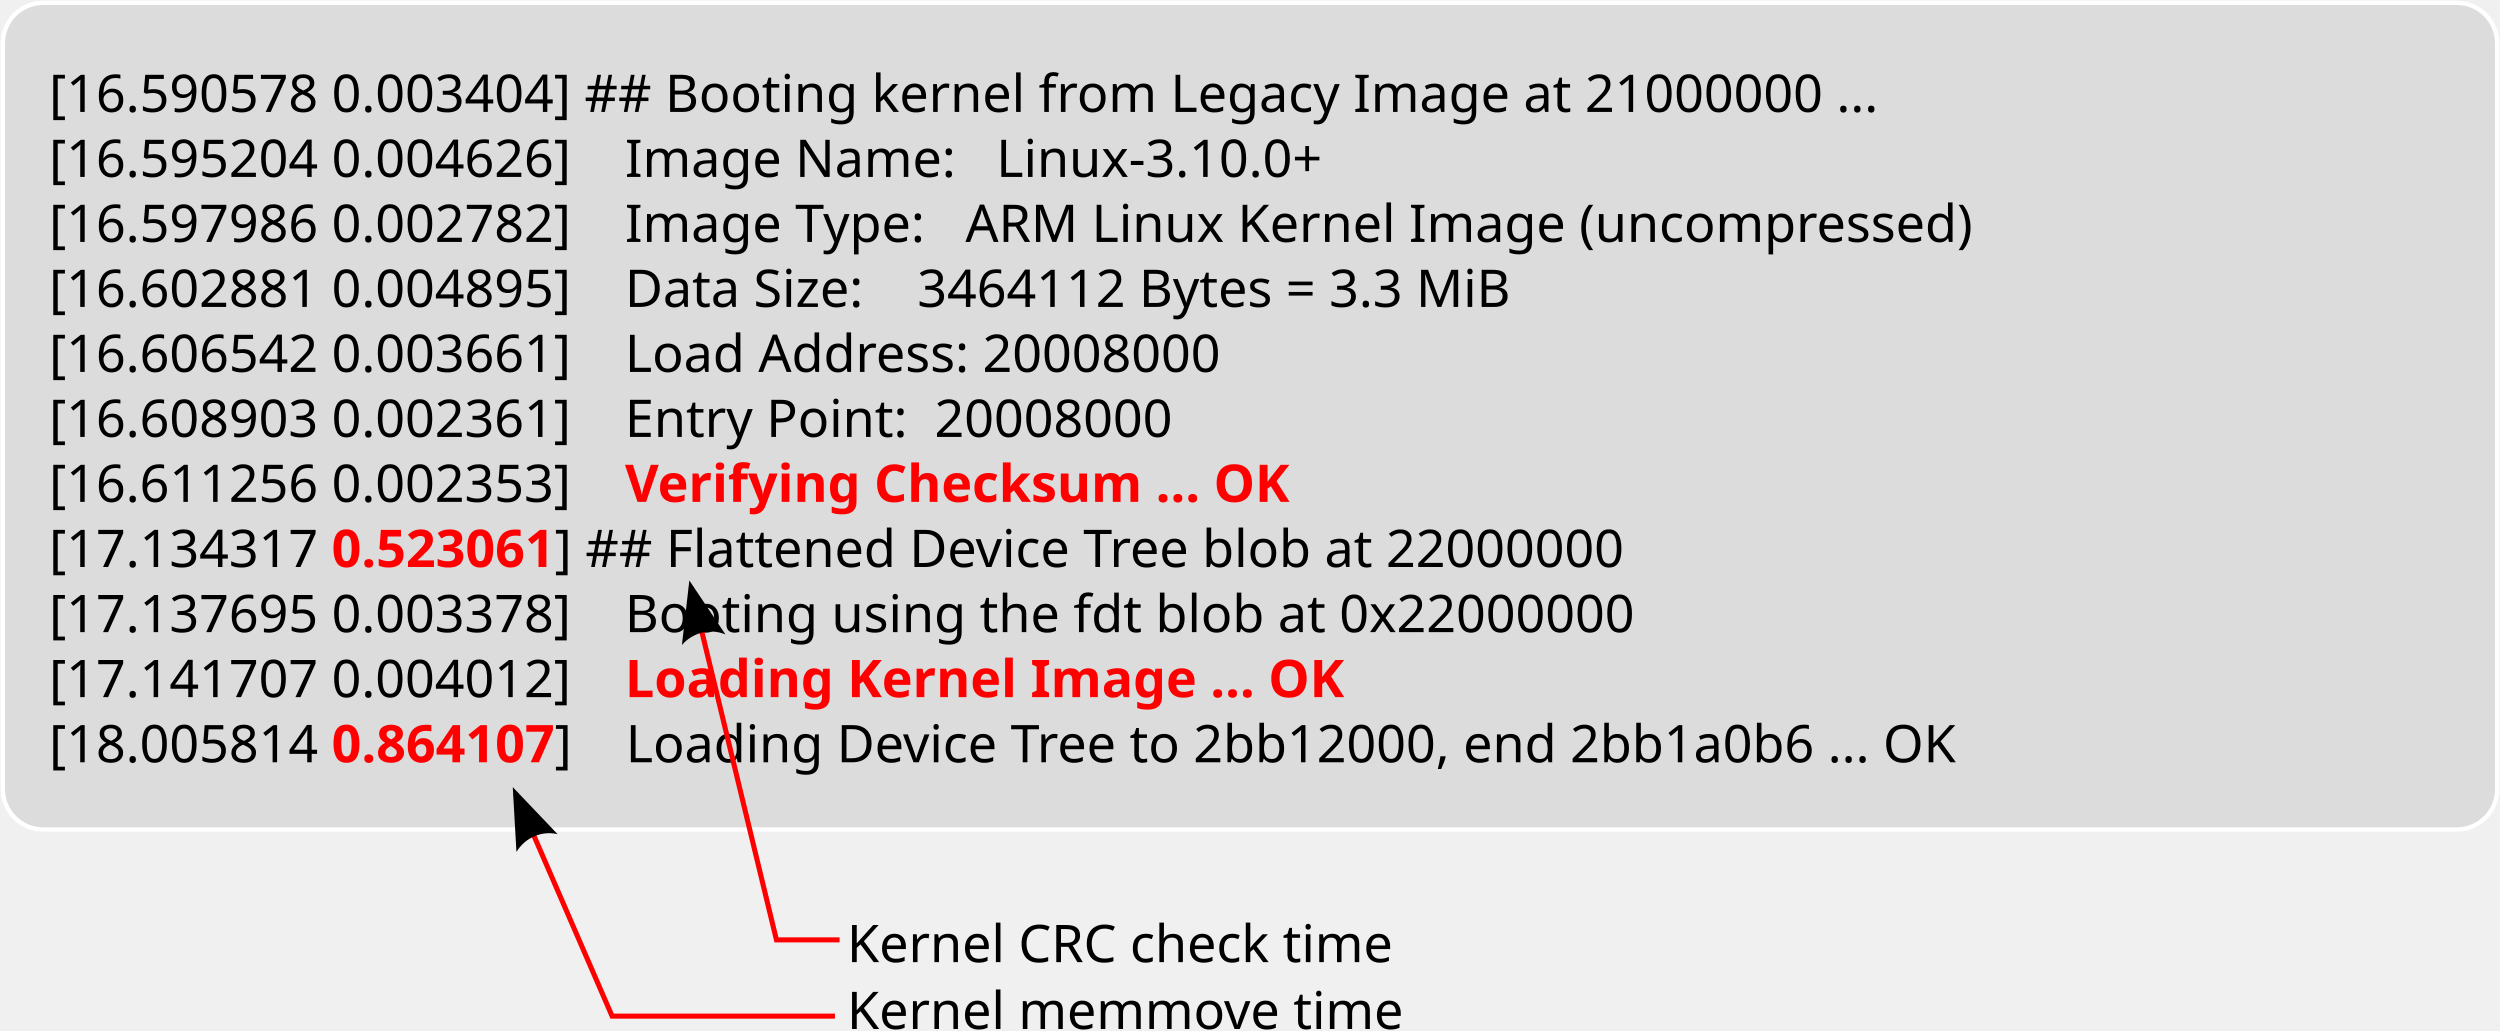
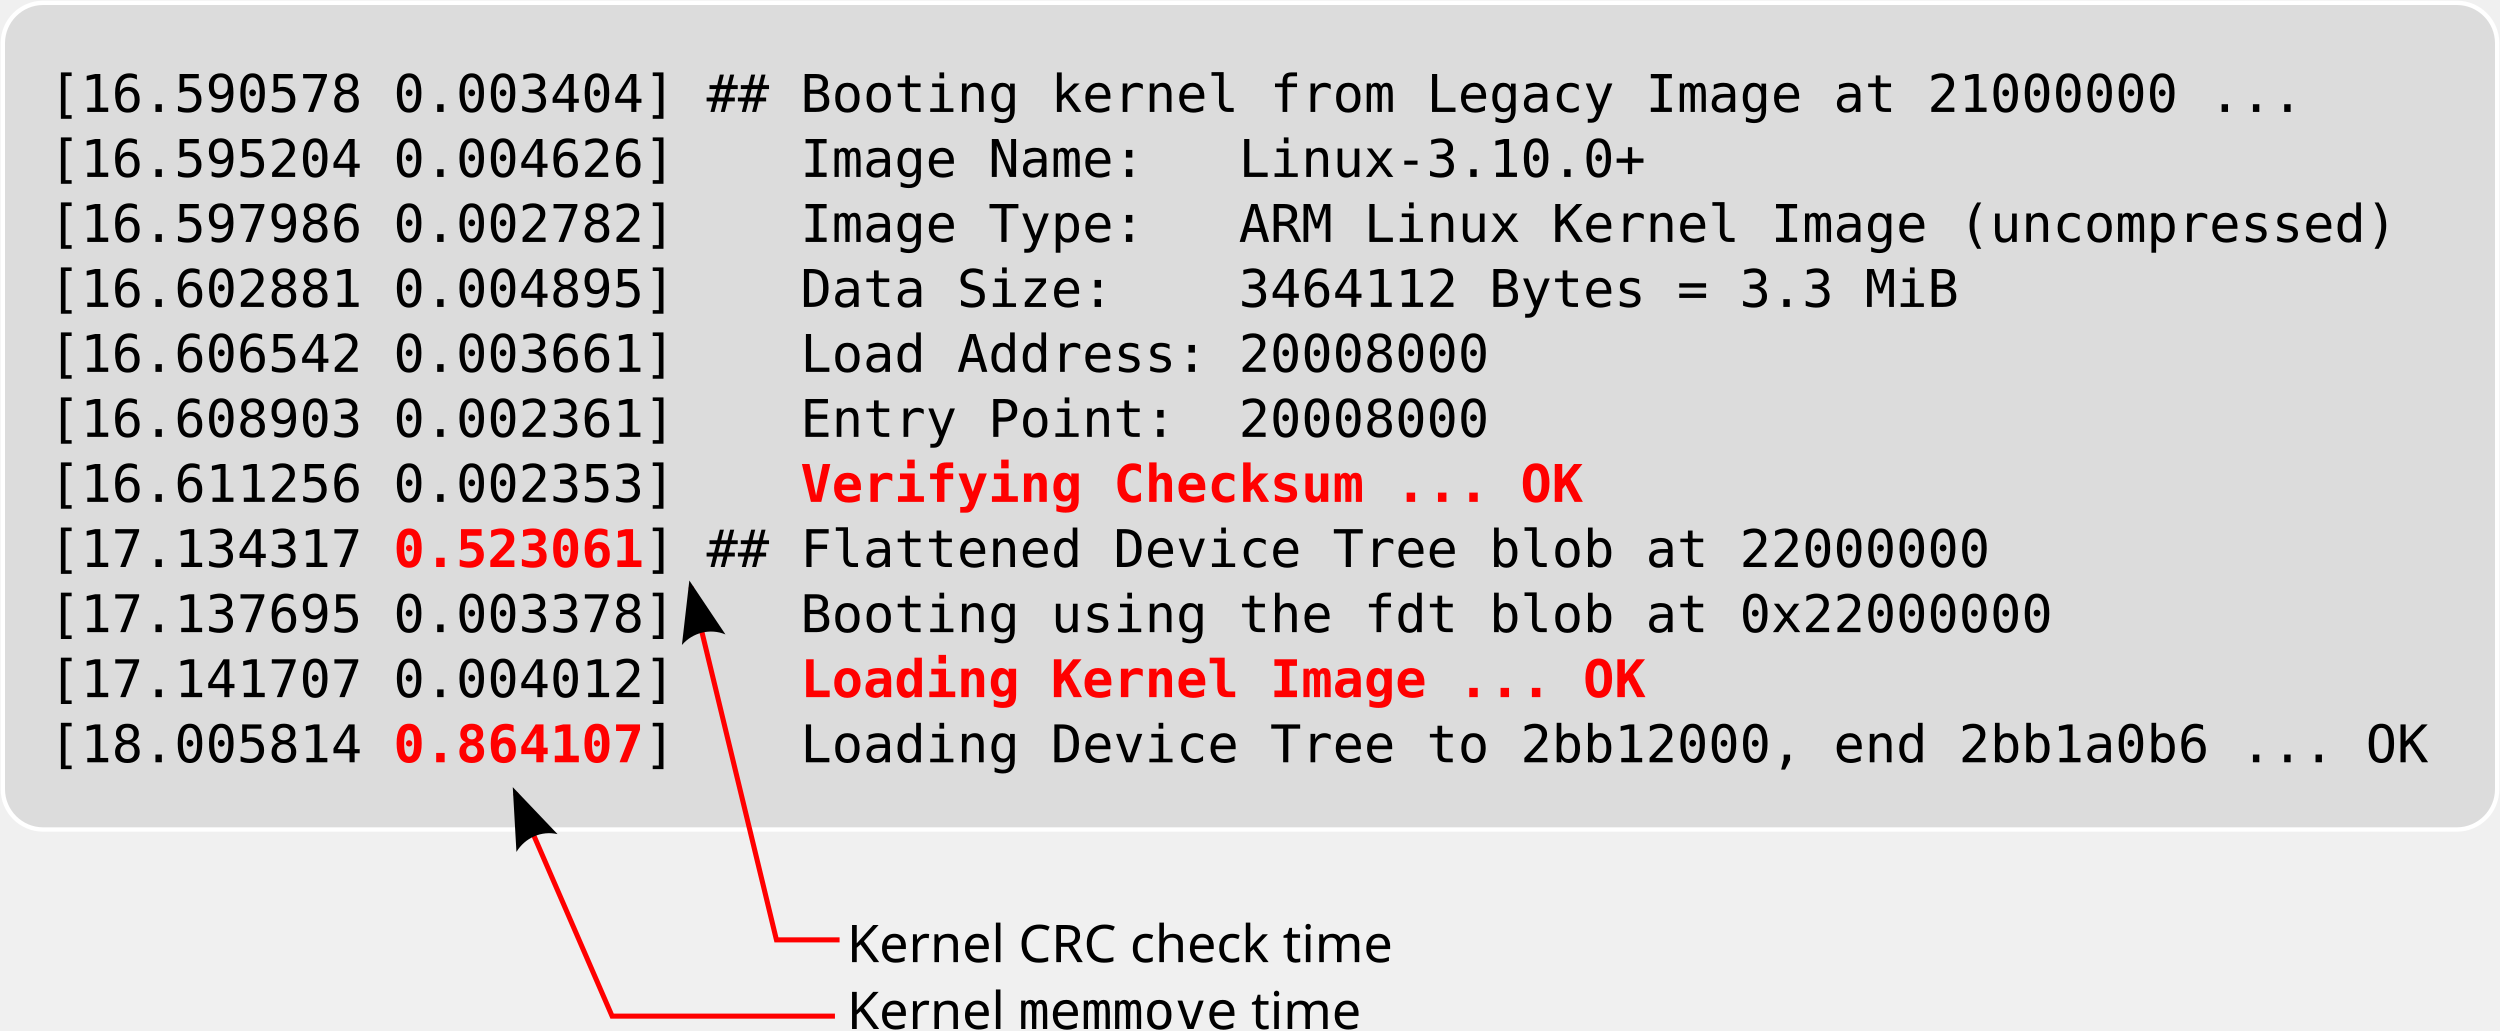
<svg xmlns="http://www.w3.org/2000/svg" width="1923.143" height="792.751" id="svg2" version="1.1">
  <defs id="defs4">
    <marker orient="auto" refY="0" refX="0" id="Arrow2Lend" style="overflow:visible">
      <path id="path4503" style="fill-rule:evenodd;stroke-width:0.625;stroke-linejoin:round" d="M 8.719,4.034 -2.207,0.016 8.719,-4.002 c -1.745,2.372 -1.735,5.617 -6e-7,8.035 z" transform="matrix(-1.1,0,0,-1.1,-1.1,0)" />
    </marker>
    <marker orient="auto" refY="0" refX="0" id="Arrow1Lstart" style="overflow:visible">
      <path id="path4482" d="M 0,0 5,-5 -12.5,0 5,5 Z" style="fill-rule:evenodd;stroke:#000000;stroke-width:1pt" transform="matrix(0.8,0,0,0.8,10,0)" />
    </marker>
    <marker orient="auto" refY="0" refX="0" id="Arrow1Lend" style="overflow:visible">
      <path id="path4485" d="M 0,0 5,-5 -12.5,0 5,5 Z" style="fill-rule:evenodd;stroke:#000000;stroke-width:1pt" transform="matrix(-0.8,0,0,-0.8,-10,0)" />
    </marker>
    <marker orient="auto" refY="0" refX="0" id="Arrow2Lend-5" style="overflow:visible">
      <path id="path4503-6" style="fill-rule:evenodd;stroke-width:0.625;stroke-linejoin:round" d="M 8.719,4.034 -2.207,0.016 8.719,-4.002 c -1.745,2.372 -1.735,5.617 -6e-7,8.035 z" transform="matrix(-1.1,0,0,-1.1,-1.1,0)" />
    </marker>
  </defs>
  <g id="layer1" transform="translate(-50.78571,-231.9879)">
    <rect style="fill:#dcdcdc;fill-opacity:1;fill-rule:evenodd;stroke:#ffffff;stroke-width:3.342;stroke-miterlimit:4;stroke-dasharray:none;stroke-opacity:1" id="rect3909" width="1918.801" height="635.944" x="52.957" y="234.159" ry="31.097" />
    <text xml:space="preserve" style="font-style:normal;font-weight:normal;line-height:0%;font-family:sans-serif;-inkscape-font-specification:Sans;letter-spacing:0px;word-spacing:0px;fill:#000000;fill-opacity:1;stroke:none" x="88.571" y="318.076" id="text2985">
-       <tspan id="tspan2987" x="88.571" y="318.076" style="font-style:normal;font-variant:normal;font-weight:normal;font-stretch:normal;font-size:40px;line-height:125%;font-family:'Courier 10 Pitch';-inkscape-font-specification:'Courier 10 Pitch';text-align:start;writing-mode:lr-tb;text-anchor:start">[16.590578 0.003404] ## Booting kernel from Legacy Image at 21000000 ...</tspan>
-       <tspan x="88.571" y="368.076" style="font-style:normal;font-variant:normal;font-weight:normal;font-stretch:normal;font-size:40px;line-height:125%;font-family:'Courier 10 Pitch';-inkscape-font-specification:'Courier 10 Pitch';text-align:start;writing-mode:lr-tb;text-anchor:start" id="tspan3330">[16.595204 0.004626]    Image Name:   Linux-3.10.0+</tspan>
-       <tspan x="88.571" y="418.076" style="font-style:normal;font-variant:normal;font-weight:normal;font-stretch:normal;font-size:40px;line-height:125%;font-family:'Courier 10 Pitch';-inkscape-font-specification:'Courier 10 Pitch';text-align:start;writing-mode:lr-tb;text-anchor:start" id="tspan3332">[16.597986 0.002782]    Image Type:   ARM Linux Kernel Image (uncompressed)</tspan>
-       <tspan x="88.571" y="468.076" style="font-style:normal;font-variant:normal;font-weight:normal;font-stretch:normal;font-size:40px;line-height:125%;font-family:'Courier 10 Pitch';-inkscape-font-specification:'Courier 10 Pitch';text-align:start;writing-mode:lr-tb;text-anchor:start" id="tspan3334">[16.602881 0.004895]    Data Size:    3464112 Bytes = 3.3 MiB</tspan>
-       <tspan x="88.571" y="518.076" style="font-style:normal;font-variant:normal;font-weight:normal;font-stretch:normal;font-size:40px;line-height:125%;font-family:'Courier 10 Pitch';-inkscape-font-specification:'Courier 10 Pitch';text-align:start;writing-mode:lr-tb;text-anchor:start" id="tspan3336">[16.606542 0.003661]    Load Address: 20008000</tspan>
-       <tspan x="88.571" y="568.076" style="font-style:normal;font-variant:normal;font-weight:normal;font-stretch:normal;font-size:40px;line-height:125%;font-family:'Courier 10 Pitch';-inkscape-font-specification:'Courier 10 Pitch';text-align:start;writing-mode:lr-tb;text-anchor:start" id="tspan3338">[16.608903 0.002361]    Entry Point:  20008000</tspan>
-       <tspan x="88.571" y="618.076" style="font-style:normal;font-variant:normal;font-weight:normal;font-stretch:normal;font-size:40px;line-height:125%;font-family:'Courier 10 Pitch';-inkscape-font-specification:'Courier 10 Pitch';text-align:start;writing-mode:lr-tb;text-anchor:start" id="tspan3340">[16.611256 0.002353]    <tspan style="font-weight:bold;-inkscape-font-specification:'Courier 10 Pitch Bold';fill:#ff0000" id="tspan5504">Verifying Checksum ... OK</tspan>
+       <tspan id="tspan2987" x="88.571" y="318.076" style="font-style:normal;font-variant:normal;font-weight:normal;font-stretch:normal;font-size:40px;line-height:125%;font-family:'Inconsolata';-inkscape-font-specification:'Inconsolata';text-align:start;writing-mode:lr-tb;text-anchor:start">[16.590578 0.003404] ## Booting kernel from Legacy Image at 21000000 ...</tspan>
+       <tspan x="88.571" y="368.076" style="font-style:normal;font-variant:normal;font-weight:normal;font-stretch:normal;font-size:40px;line-height:125%;font-family:'Inconsolata';-inkscape-font-specification:'Inconsolata';text-align:start;writing-mode:lr-tb;text-anchor:start" id="tspan3330">[16.595204 0.004626]    Image Name:   Linux-3.10.0+</tspan>
+       <tspan x="88.571" y="418.076" style="font-style:normal;font-variant:normal;font-weight:normal;font-stretch:normal;font-size:40px;line-height:125%;font-family:'Inconsolata';-inkscape-font-specification:'Inconsolata';text-align:start;writing-mode:lr-tb;text-anchor:start" id="tspan3332">[16.597986 0.002782]    Image Type:   ARM Linux Kernel Image (uncompressed)</tspan>
+       <tspan x="88.571" y="468.076" style="font-style:normal;font-variant:normal;font-weight:normal;font-stretch:normal;font-size:40px;line-height:125%;font-family:'Inconsolata';-inkscape-font-specification:'Inconsolata';text-align:start;writing-mode:lr-tb;text-anchor:start" id="tspan3334">[16.602881 0.004895]    Data Size:    3464112 Bytes = 3.3 MiB</tspan>
+       <tspan x="88.571" y="518.076" style="font-style:normal;font-variant:normal;font-weight:normal;font-stretch:normal;font-size:40px;line-height:125%;font-family:'Inconsolata';-inkscape-font-specification:'Inconsolata';text-align:start;writing-mode:lr-tb;text-anchor:start" id="tspan3336">[16.606542 0.003661]    Load Address: 20008000</tspan>
+       <tspan x="88.571" y="568.076" style="font-style:normal;font-variant:normal;font-weight:normal;font-stretch:normal;font-size:40px;line-height:125%;font-family:'Inconsolata';-inkscape-font-specification:'Inconsolata';text-align:start;writing-mode:lr-tb;text-anchor:start" id="tspan3338">[16.608903 0.002361]    Entry Point:  20008000</tspan>
+       <tspan x="88.571" y="618.076" style="font-style:normal;font-variant:normal;font-weight:normal;font-stretch:normal;font-size:40px;line-height:125%;font-family:'Inconsolata';-inkscape-font-specification:'Inconsolata';text-align:start;writing-mode:lr-tb;text-anchor:start" id="tspan3340">[16.611256 0.002353]    <tspan style="font-weight:bold;-inkscape-font-specification:'Inconsolata Bold';fill:#ff0000" id="tspan5504">Verifying Checksum ... OK</tspan>
      </tspan>
-       <tspan x="88.571" y="668.179" style="font-style:normal;font-variant:normal;font-weight:normal;font-stretch:normal;font-size:40px;line-height:125%;font-family:'Courier 10 Pitch';-inkscape-font-specification:'Courier 10 Pitch';text-align:start;writing-mode:lr-tb;text-anchor:start" id="tspan3342">[17.134317 <tspan style="font-weight:bold;-inkscape-font-specification:'Courier 10 Pitch Bold';fill:#ff0000" id="tspan4435">0.523061</tspan>] ## Flattened Device Tree blob at 22000000</tspan>
-       <tspan x="88.571" y="718.281" style="font-style:normal;font-variant:normal;font-weight:normal;font-stretch:normal;font-size:40px;line-height:125%;font-family:'Courier 10 Pitch';-inkscape-font-specification:'Courier 10 Pitch';text-align:start;writing-mode:lr-tb;text-anchor:start" id="tspan3344">[17.137695 0.003378]    Booting using the fdt blob at 0x22000000</tspan>
-       <tspan x="88.571" y="768.281" style="font-style:normal;font-variant:normal;font-weight:normal;font-stretch:normal;font-size:40px;line-height:125%;font-family:'Courier 10 Pitch';-inkscape-font-specification:'Courier 10 Pitch';text-align:start;writing-mode:lr-tb;text-anchor:start" id="tspan3346">[17.141707 0.004012]    <tspan style="font-weight:bold;-inkscape-font-specification:'Courier 10 Pitch Bold';fill:#ff0000" id="tspan5506">Loading Kernel Image ... OK</tspan>
+       <tspan x="88.571" y="668.179" style="font-style:normal;font-variant:normal;font-weight:normal;font-stretch:normal;font-size:40px;line-height:125%;font-family:'Inconsolata';-inkscape-font-specification:'Inconsolata';text-align:start;writing-mode:lr-tb;text-anchor:start" id="tspan3342">[17.134317 <tspan style="font-weight:bold;-inkscape-font-specification:'Inconsolata Bold';fill:#ff0000" id="tspan4435">0.523061</tspan>] ## Flattened Device Tree blob at 22000000</tspan>
+       <tspan x="88.571" y="718.281" style="font-style:normal;font-variant:normal;font-weight:normal;font-stretch:normal;font-size:40px;line-height:125%;font-family:'Inconsolata';-inkscape-font-specification:'Inconsolata';text-align:start;writing-mode:lr-tb;text-anchor:start" id="tspan3344">[17.137695 0.003378]    Booting using the fdt blob at 0x22000000</tspan>
+       <tspan x="88.571" y="768.281" style="font-style:normal;font-variant:normal;font-weight:normal;font-stretch:normal;font-size:40px;line-height:125%;font-family:'Inconsolata';-inkscape-font-specification:'Inconsolata';text-align:start;writing-mode:lr-tb;text-anchor:start" id="tspan3346">[17.141707 0.004012]    <tspan style="font-weight:bold;-inkscape-font-specification:'Inconsolata Bold';fill:#ff0000" id="tspan5506">Loading Kernel Image ... OK</tspan>
      </tspan>
-       <tspan x="88.571" y="818.383" id="tspan3027" style="font-style:normal;font-variant:normal;font-weight:normal;font-stretch:normal;font-size:40px;line-height:125%;font-family:'Courier 10 Pitch';-inkscape-font-specification:'Courier 10 Pitch';text-align:start;writing-mode:lr-tb;text-anchor:start">[18.005814 <tspan style="font-weight:bold;-inkscape-font-specification:'Courier 10 Pitch Bold';fill:#ff0000" id="tspan4439">0.864107</tspan>]    Loading Device Tree to 2bb12000, end 2bb1a0b6 ... OK</tspan>
+       <tspan x="88.571" y="818.383" id="tspan3027" style="font-style:normal;font-variant:normal;font-weight:normal;font-stretch:normal;font-size:40px;line-height:125%;font-family:'Inconsolata';-inkscape-font-specification:'Inconsolata';text-align:start;writing-mode:lr-tb;text-anchor:start">[18.005814 <tspan style="font-weight:bold;-inkscape-font-specification:'Inconsolata Bold';fill:#ff0000" id="tspan4439">0.864107</tspan>]    Loading Device Tree to 2bb12000, end 2bb1a0b6 ... OK</tspan>
    </text>
    <text xml:space="preserve" style="font-style:normal;font-weight:normal;line-height:0%;font-family:sans-serif;-inkscape-font-specification:Sans;letter-spacing:0px;word-spacing:0px;fill:#000000;fill-opacity:1;stroke:none" x="614.286" y="681.434" id="text4443" transform="translate(88.07143,290.6965)">
      <tspan id="tspan4445" x="614.286" y="681.434" style="font-size:40px;line-height:1.25;font-family:sans-serif">Kernel CRC check time</tspan>
    </text>
    <text xml:space="preserve" style="font-style:normal;font-weight:normal;line-height:0%;font-family:sans-serif;-inkscape-font-specification:Sans;letter-spacing:0px;word-spacing:0px;fill:#000000;fill-opacity:1;stroke:none" x="702.357" y="1023.559" id="text4447">
-       <tspan id="tspan4449" x="702.357" y="1023.559" style="font-size:40px;line-height:1.25;font-family:sans-serif">Kernel <tspan style="font-style:normal;font-variant:normal;font-weight:normal;font-stretch:normal;font-family:'Courier 10 Pitch';-inkscape-font-specification:'Courier 10 Pitch'" id="tspan3013">memmove</tspan> time</tspan>
+       <tspan id="tspan4449" x="702.357" y="1023.559" style="font-size:40px;line-height:1.25;font-family:sans-serif">Kernel <tspan style="font-style:normal;font-variant:normal;font-weight:normal;font-stretch:normal;font-family:'Inconsolata';-inkscape-font-specification:'Inconsolata'" id="tspan3013">memmove</tspan> time</tspan>
    </text>
    <path style="fill:none;stroke:#ff0000;stroke-width:3.9;stroke-linecap:butt;stroke-linejoin:miter;stroke-miterlimit:4;stroke-dasharray:none;stroke-opacity:1;marker-end:url(#Arrow2Lend)" d="M 608.571,664.291 H 560 L 494.286,392.863" id="path4476" transform="translate(88.07143,290.6965)" />
    <path style="fill:none;stroke:#ff0000;stroke-width:3.9;stroke-linecap:butt;stroke-linejoin:miter;stroke-miterlimit:4;stroke-dasharray:none;stroke-opacity:1;marker-end:url(#Arrow2Lend)" d="M 693.073,1013.653 H 521.645 L 447.359,842.225" id="path4476-2" />
  </g>
</svg>
